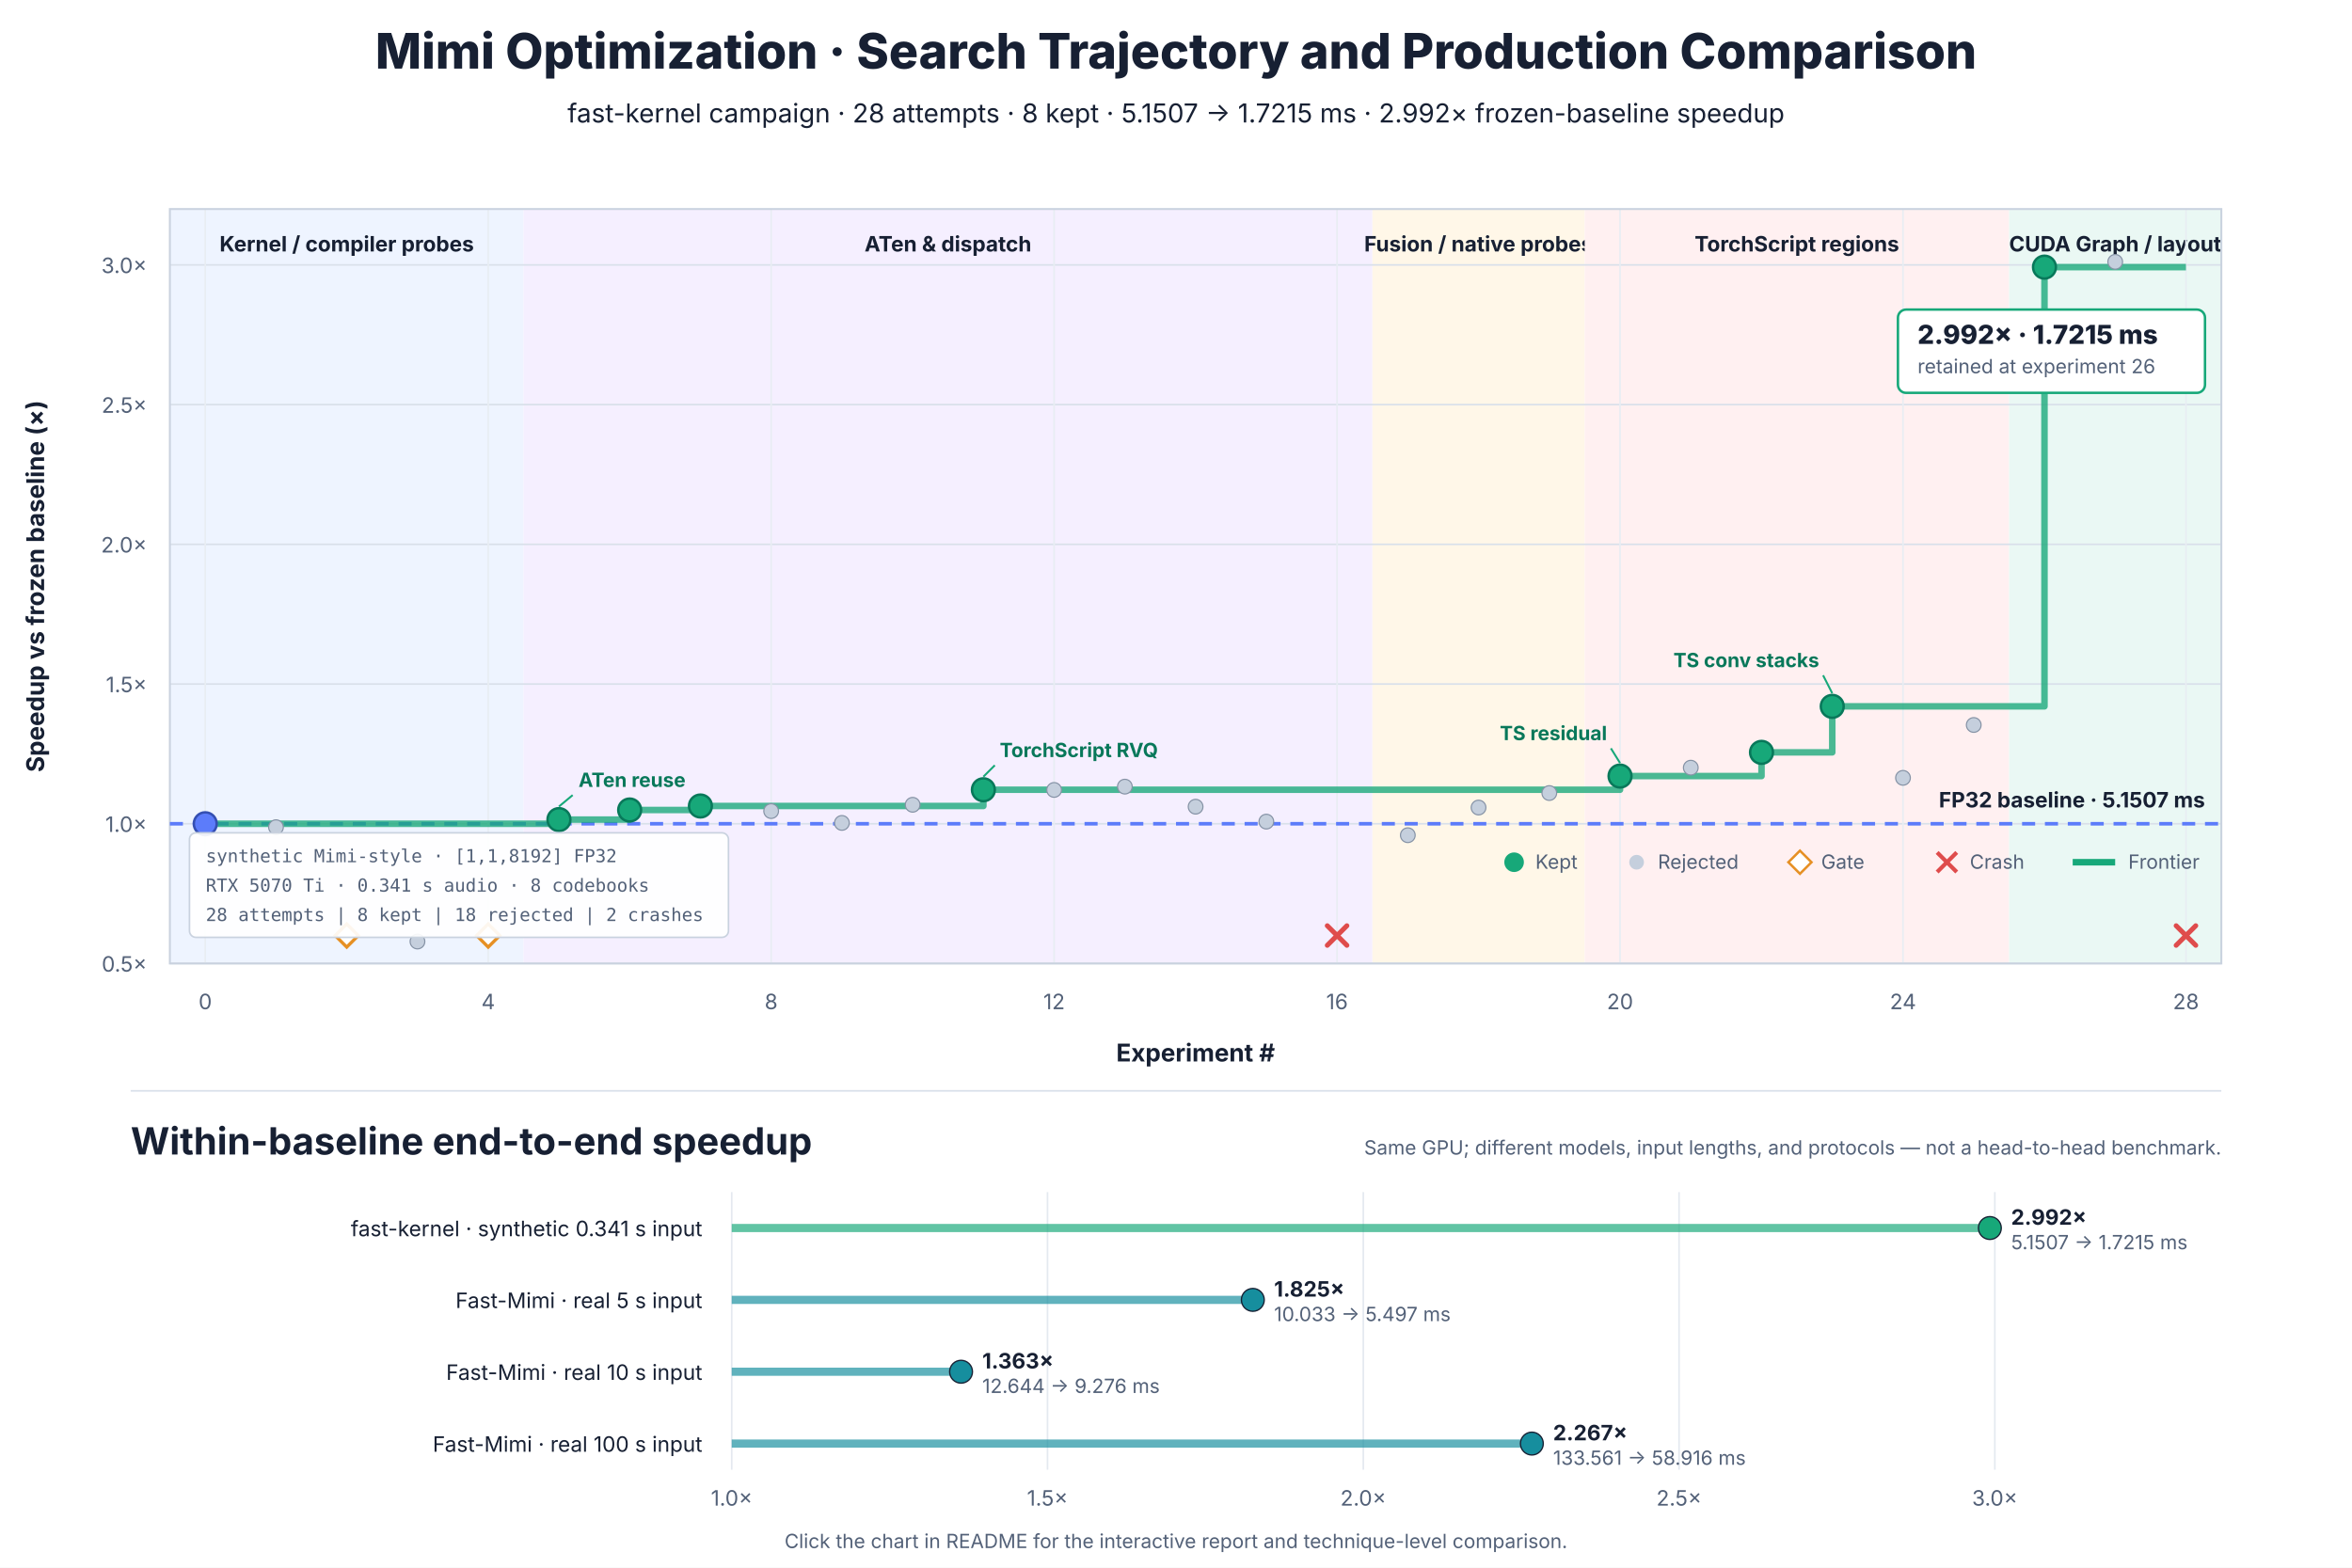
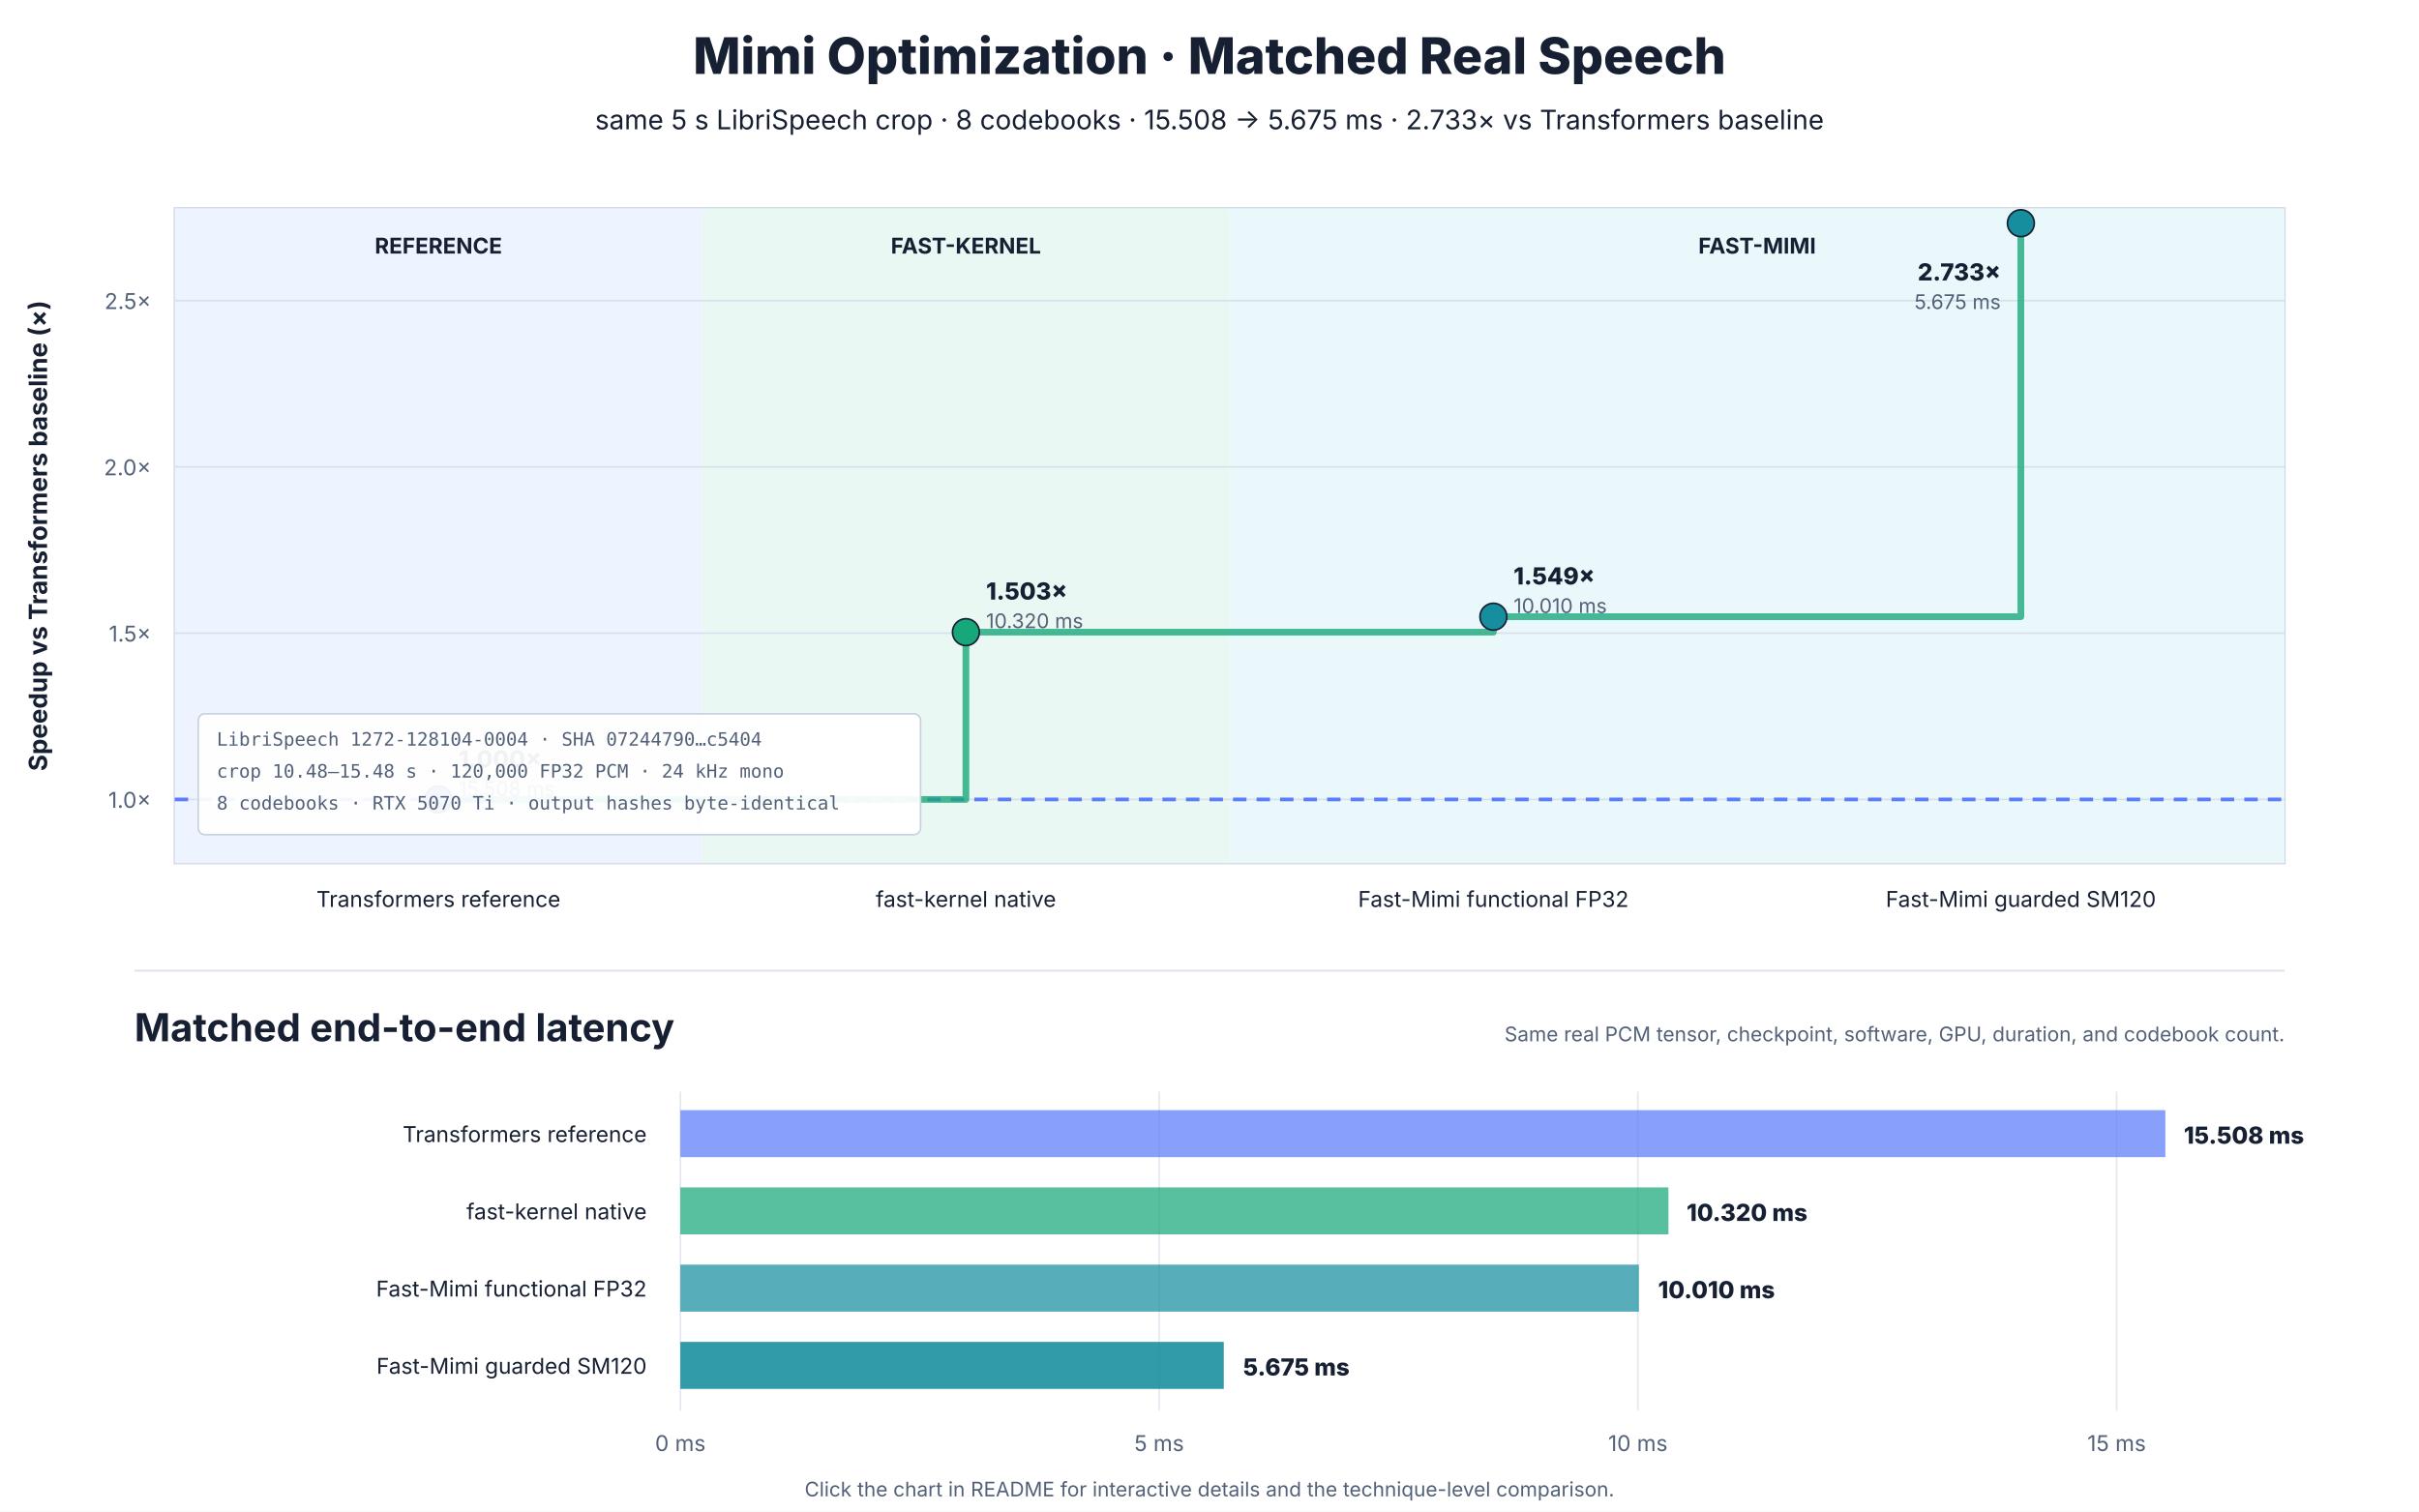
- <svg xmlns="http://www.w3.org/2000/svg" viewBox="0 0 1440 960" role="img" aria-labelledby="title desc">
-   <rect width="1440" height="960" fill="#ffffff" />
-   <style>text{font-family:Inter,ui-sans-serif,system-ui,-apple-system,BlinkMacSystemFont,"Segoe UI",sans-serif;fill:#172033}.axis{font-size:13px;fill:#536178}.small{font-size:12px;fill:#536178}.phase{font-size:13px;font-weight:700}.label{font-size:12px;font-weight:700;fill:#08785a}.value{font-size:13px;font-weight:750}.mono{font-family:ui-monospace,SFMono-Regular,Menlo,monospace;font-size:11px;fill:#536178}</style>
-   <text x="720" y="42" text-anchor="middle" font-size="30" font-weight="760">Mimi Optimization · Search Trajectory and Production Comparison</text>
-   <text x="720" y="75" text-anchor="middle" font-size="16" fill="#536178">fast-kernel campaign · 28 attempts · 8 kept · 5.1507 → 1.7215 ms · 2.992× frozen-baseline speedup</text>
-   <rect x="104.00" y="128" width="216.55" height="462" fill="#eef4ff" />
-   <text class="phase" x="212.28" y="154" text-anchor="middle" fill="#4c7fe8">Kernel / compiler probes</text>
-   <rect x="320.55" y="128" width="519.72" height="462" fill="#f5efff" />
-   <text class="phase" x="580.41" y="154" text-anchor="middle" fill="#8b5cf6">ATen &amp; dispatch</text>
-   <rect x="840.28" y="128" width="129.93" height="462" fill="#fff7e8" />
-   <text class="phase" x="905.24" y="154" text-anchor="middle" fill="#d98216">Fusion / native probes</text>
-   <rect x="970.21" y="128" width="259.86" height="462" fill="#fff0f1" />
-   <text class="phase" x="1100.14" y="154" text-anchor="middle" fill="#df4c4c">TorchScript regions</text>
-   <rect x="1230.07" y="128" width="129.93" height="462" fill="#eaf8f4" />
-   <text class="phase" x="1295.03" y="154" text-anchor="middle" fill="#168e9e">CUDA Graph / layout</text>
-   <line x1="104" y1="590.00" x2="1360" y2="590.00" stroke="#d9e0ea" stroke-width="1" />
-   <text class="axis" x="90" y="595.00" text-anchor="end">0.5×</text>
-   <line x1="104" y1="504.44" x2="1360" y2="504.44" stroke="#d9e0ea" stroke-width="1" />
-   <text class="axis" x="90" y="509.44" text-anchor="end">1.0×</text>
-   <line x1="104" y1="418.89" x2="1360" y2="418.89" stroke="#d9e0ea" stroke-width="1" />
-   <text class="axis" x="90" y="423.89" text-anchor="end">1.5×</text>
-   <line x1="104" y1="333.33" x2="1360" y2="333.33" stroke="#d9e0ea" stroke-width="1" />
-   <text class="axis" x="90" y="338.33" text-anchor="end">2.0×</text>
-   <line x1="104" y1="247.78" x2="1360" y2="247.78" stroke="#d9e0ea" stroke-width="1" />
-   <text class="axis" x="90" y="252.78" text-anchor="end">2.5×</text>
-   <line x1="104" y1="162.22" x2="1360" y2="162.22" stroke="#d9e0ea" stroke-width="1" />
-   <text class="axis" x="90" y="167.22" text-anchor="end">3.0×</text>
-   <line x1="125.66" y1="128" x2="125.66" y2="590" stroke="#e8edf3" stroke-width="1" />
-   <text class="axis" x="125.66" y="618" text-anchor="middle">0</text>
-   <line x1="298.90" y1="128" x2="298.90" y2="590" stroke="#e8edf3" stroke-width="1" />
-   <text class="axis" x="298.90" y="618" text-anchor="middle">4</text>
-   <line x1="472.14" y1="128" x2="472.14" y2="590" stroke="#e8edf3" stroke-width="1" />
-   <text class="axis" x="472.14" y="618" text-anchor="middle">8</text>
-   <line x1="645.38" y1="128" x2="645.38" y2="590" stroke="#e8edf3" stroke-width="1" />
-   <text class="axis" x="645.38" y="618" text-anchor="middle">12</text>
-   <line x1="818.62" y1="128" x2="818.62" y2="590" stroke="#e8edf3" stroke-width="1" />
-   <text class="axis" x="818.62" y="618" text-anchor="middle">16</text>
-   <line x1="991.86" y1="128" x2="991.86" y2="590" stroke="#e8edf3" stroke-width="1" />
-   <text class="axis" x="991.86" y="618" text-anchor="middle">20</text>
-   <line x1="1165.10" y1="128" x2="1165.10" y2="590" stroke="#e8edf3" stroke-width="1" />
-   <text class="axis" x="1165.10" y="618" text-anchor="middle">24</text>
-   <line x1="1338.34" y1="128" x2="1338.34" y2="590" stroke="#e8edf3" stroke-width="1" />
-   <text class="axis" x="1338.34" y="618" text-anchor="middle">28</text>
-   <rect x="104" y="128" width="1256" height="462" fill="none" stroke="#c9d2df" stroke-width="1.2" />
-   <text x="732" y="650" text-anchor="middle" font-size="15" font-weight="650">Experiment #</text>
-   <text x="27" y="359" text-anchor="middle" transform="rotate(-90 27 359)" font-size="15" font-weight="650">Speedup vs frozen baseline (×)</text>
-   <line x1="104" y1="504.44" x2="1360" y2="504.44" stroke="#5c7cfa" stroke-width="2.2" stroke-dasharray="8 6" />
-   <text x="1350" y="494.44" text-anchor="end" font-size="13" font-weight="700" fill="#4c6de0">FP32 baseline · 5.1507 ms</text>
-   <path d="M 125.66 504.44 H 168.97 V 504.44 H 212.28 V 504.44 H 255.59 V 504.44 H 298.90 V 504.44 H 342.21 V 501.89 H 385.52 V 496.02 H 428.83 V 493.57 H 472.14 V 493.57 H 515.45 V 493.57 H 558.76 V 493.57 H 602.07 V 483.62 H 645.38 V 483.62 H 688.69 V 483.62 H 732.00 V 483.62 H 775.31 V 483.62 H 818.62 V 483.62 H 861.93 V 483.62 H 905.24 V 483.62 H 948.55 V 483.62 H 991.86 V 475.24 H 1035.17 V 475.24 H 1078.48 V 460.72 H 1121.79 V 432.55 H 1165.10 V 432.55 H 1208.41 V 432.55 H 1251.72 V 163.58 H 1295.03 V 163.58 H 1338.34 V 163.58" fill="none" stroke="#17a879" stroke-width="4" stroke-linejoin="round" opacity="0.78" />
-   <circle cx="125.66" cy="504.44" r="7" fill="#5c7cfa" stroke="#344fb2" stroke-width="1.5" />
-   <circle cx="168.97" cy="506.54" r="4.5" fill="#c5cfdd" stroke="#8592a5" stroke-width="0.7" />
-   <rect x="207.28" y="567.89" width="10" height="10" transform="rotate(45 212.28 572.89)" fill="#ffffff" stroke="#e69024" stroke-width="2" />
-   <circle cx="255.59" cy="576.56" r="4.5" fill="#c5cfdd" stroke="#8592a5" stroke-width="0.7" />
-   <rect x="293.90" y="567.89" width="10" height="10" transform="rotate(45 298.90 572.89)" fill="#ffffff" stroke="#e69024" stroke-width="2" />
-   <circle cx="342.21" cy="501.89" r="7" fill="#17a879" stroke="#08785a" stroke-width="1.5" />
-   <circle cx="385.52" cy="496.02" r="7" fill="#17a879" stroke="#08785a" stroke-width="1.5" />
-   <circle cx="428.83" cy="493.57" r="7" fill="#17a879" stroke="#08785a" stroke-width="1.5" />
-   <circle cx="472.14" cy="496.68" r="4.5" fill="#c5cfdd" stroke="#8592a5" stroke-width="0.7" />
-   <circle cx="515.45" cy="503.93" r="4.5" fill="#c5cfdd" stroke="#8592a5" stroke-width="0.7" />
-   <circle cx="558.76" cy="492.82" r="4.5" fill="#c5cfdd" stroke="#8592a5" stroke-width="0.7" />
-   <circle cx="602.07" cy="483.62" r="7" fill="#17a879" stroke="#08785a" stroke-width="1.5" />
-   <circle cx="645.38" cy="483.73" r="4.5" fill="#c5cfdd" stroke="#8592a5" stroke-width="0.7" />
-   <circle cx="688.69" cy="481.71" r="4.5" fill="#c5cfdd" stroke="#8592a5" stroke-width="0.7" />
-   <circle cx="732.00" cy="493.99" r="4.5" fill="#c5cfdd" stroke="#8592a5" stroke-width="0.7" />
-   <circle cx="775.31" cy="503.13" r="4.5" fill="#c5cfdd" stroke="#8592a5" stroke-width="0.7" />
-   <path d="M 812.62 566.89 L 824.62 578.89 M 824.62 566.89 L 812.62 578.89" stroke="#df4c4c" stroke-width="3" stroke-linecap="round" />
-   <circle cx="861.93" cy="511.45" r="4.5" fill="#c5cfdd" stroke="#8592a5" stroke-width="0.7" />
-   <circle cx="905.24" cy="494.51" r="4.5" fill="#c5cfdd" stroke="#8592a5" stroke-width="0.7" />
-   <circle cx="948.55" cy="485.63" r="4.5" fill="#c5cfdd" stroke="#8592a5" stroke-width="0.7" />
-   <circle cx="991.86" cy="475.24" r="7" fill="#17a879" stroke="#08785a" stroke-width="1.5" />
-   <circle cx="1035.17" cy="470.10" r="4.5" fill="#c5cfdd" stroke="#8592a5" stroke-width="0.7" />
-   <circle cx="1078.48" cy="460.72" r="7" fill="#17a879" stroke="#08785a" stroke-width="1.5" />
-   <circle cx="1121.79" cy="432.55" r="7" fill="#17a879" stroke="#08785a" stroke-width="1.5" />
-   <circle cx="1165.10" cy="476.33" r="4.5" fill="#c5cfdd" stroke="#8592a5" stroke-width="0.7" />
-   <circle cx="1208.41" cy="443.95" r="4.5" fill="#c5cfdd" stroke="#8592a5" stroke-width="0.7" />
-   <circle cx="1251.72" cy="163.58" r="7" fill="#17a879" stroke="#08785a" stroke-width="1.5" />
-   <circle cx="1295.03" cy="160.34" r="4.5" fill="#c5cfdd" stroke="#8592a5" stroke-width="0.7" />
-   <path d="M 1332.34 566.89 L 1344.34 578.89 M 1344.34 566.89 L 1332.34 578.89" stroke="#df4c4c" stroke-width="3" stroke-linecap="round" />
-   <line x1="342.21" y1="493.89" x2="350.61" y2="486.89" stroke="#17a879" stroke-width="1.2" />
-   <text class="label" x="354.21" y="481.89" text-anchor="start">ATen reuse</text>
-   <line x1="602.07" y1="475.62" x2="609.07" y2="468.62" stroke="#17a879" stroke-width="1.2" />
-   <text class="label" x="612.07" y="463.62" text-anchor="start">TorchScript RVQ</text>
-   <line x1="991.86" y1="467.24" x2="986.26" y2="458.24" stroke="#17a879" stroke-width="1.2" />
-   <text class="label" x="983.86" y="453.24" text-anchor="end">TS residual</text>
-   <line x1="1121.79" y1="424.55" x2="1116.19" y2="413.55" stroke="#17a879" stroke-width="1.2" />
-   <text class="label" x="1113.79" y="408.55" text-anchor="end">TS conv stacks</text>
-   <g transform="translate(1162,189.574)">
-     <rect width="188" height="51" rx="5" fill="#ffffff" stroke="#17a879" stroke-width="1.5" />
-     <text x="12" y="21" font-size="16" font-weight="780" fill="#08785a">2.992× · 1.7215 ms</text>
-     <text class="small" x="12" y="39">retained at experiment 26</text>
+ <svg xmlns="http://www.w3.org/2000/svg" viewBox="0 0 1440 900" role="img" aria-labelledby="title desc">
+   <rect width="1440" height="900" fill="#ffffff" />
+   <style>
+   text{font-family:Inter,ui-sans-serif,system-ui,-apple-system,BlinkMacSystemFont,"Segoe UI",sans-serif;fill:#172033}
+   .axis{font-size:13px;fill:#536178}.small{font-size:12px;fill:#536178}.value{font-size:14px;font-weight:760}.mono{font-family:ui-monospace,SFMono-Regular,Menlo,monospace;font-size:11px;fill:#536178}
+ </style>
+   <text x="720" y="44" text-anchor="middle" font-size="30" font-weight="760">Mimi Optimization · Matched Real Speech</text>
+   <text x="720" y="77" text-anchor="middle" font-size="16" fill="#536178">same 5 s LibriSpeech crop · 8 codebooks · 15.508 → 5.675 ms · 2.733× vs Transformers baseline</text>
+   <rect x="104" y="124" width="1256" height="390" fill="none" stroke="#c9d2df" stroke-width="1.2" />
+   <rect x="104" y="124" width="314" height="390" fill="#eef4ff" />
+   <rect x="418" y="124" width="314" height="390" fill="#eaf8f4" />
+   <rect x="732" y="124" width="628" height="390" fill="#eaf8fb" />
+   <text x="261" y="151" text-anchor="middle" font-size="13" font-weight="700" fill="#5c7cfa">REFERENCE</text>
+   <text x="575" y="151" text-anchor="middle" font-size="13" font-weight="700" fill="#17a879">FAST-KERNEL</text>
+   <text x="1046" y="151" text-anchor="middle" font-size="13" font-weight="700" fill="#168e9e">FAST-MIMI</text>
+   <line x1="104" y1="476" x2="1360" y2="476" stroke="#d9e0ea" />
+   <text class="axis" x="90" y="481" text-anchor="end">1.0×</text>
+   <line x1="104" y1="377" x2="1360" y2="377" stroke="#d9e0ea" />
+   <text class="axis" x="90" y="382" text-anchor="end">1.5×</text>
+   <line x1="104" y1="278" x2="1360" y2="278" stroke="#d9e0ea" />
+   <text class="axis" x="90" y="283" text-anchor="end">2.0×</text>
+   <line x1="104" y1="179" x2="1360" y2="179" stroke="#d9e0ea" />
+   <text class="axis" x="90" y="184" text-anchor="end">2.5×</text>
+   <line x1="104" y1="476" x2="1360" y2="476" stroke="#5c7cfa" stroke-width="2.2" stroke-dasharray="8 6" />
+   <path d="M 261 476 H 575 V 376.4 H 889 V 367.2 H 1203 V 132.9" fill="none" stroke="#17a879" stroke-width="4" stroke-linejoin="round" opacity="0.78" />
+   <circle cx="261" cy="476" r="8" fill="#5c7cfa" stroke="#172033" stroke-width="1" />
+   <circle cx="575" cy="376.4" r="8" fill="#17a879" stroke="#172033" stroke-width="1" />
+   <circle cx="889" cy="367.2" r="8" fill="#168e9e" stroke="#172033" stroke-width="1" />
+   <circle cx="1203" cy="132.9" r="8" fill="#168e9e" stroke="#172033" stroke-width="1" />
+   <text class="value" x="273" y="457" fill="#5c7cfa">1.000×</text>
+   <text class="small" x="273" y="474">15.508 ms</text>
+   <text class="value" x="587" y="357" fill="#17a879">1.503×</text>
+   <text class="small" x="587" y="374">10.320 ms</text>
+   <text class="value" x="901" y="348" fill="#168e9e">1.549×</text>
+   <text class="small" x="901" y="365">10.010 ms</text>
+   <text class="value" x="1191" y="167" text-anchor="end" fill="#168e9e">2.733×</text>
+   <text class="small" x="1191" y="184" text-anchor="end">5.675 ms</text>
+   <text x="261" y="540" text-anchor="middle" font-size="13">Transformers reference</text>
+   <text x="575" y="540" text-anchor="middle" font-size="13">fast-kernel native</text>
+   <text x="889" y="540" text-anchor="middle" font-size="13">Fast-Mimi functional FP32</text>
+   <text x="1203" y="540" text-anchor="middle" font-size="13">Fast-Mimi guarded SM120</text>
+   <text x="28" y="319" text-anchor="middle" transform="rotate(-90 28 319)" font-size="15" font-weight="650">Speedup vs Transformers baseline (×)</text>
+   <g transform="translate(118,425)">
+     <rect width="430" height="72" rx="4" fill="#ffffff" fill-opacity="0.94" stroke="#c9d2df" />
+     <text class="mono" x="11" y="19">LibriSpeech 1272-128104-0004 · SHA 07244790…c5404</text>
+     <text class="mono" x="11" y="38">crop 10.48–15.48 s · 120,000 FP32 PCM · 24 kHz mono</text>
+     <text class="mono" x="11" y="57">8 codebooks · RTX 5070 Ti · output hashes byte-identical</text>
  </g>
-   <g transform="translate(116,510)">
-     <rect width="330" height="64" rx="4" fill="#ffffff" fill-opacity="0.92" stroke="#c9d2df" />
-     <text class="mono" x="10" y="18">synthetic Mimi-style · [1,1,8192] FP32</text>
-     <text class="mono" x="10" y="36">RTX 5070 Ti · 0.341 s audio · 8 codebooks</text>
-     <text class="mono" x="10" y="54">28 attempts | 8 kept | 18 rejected | 2 crashes</text>
-   </g>
-   <g transform="translate(920,522)">
-     <circle cx="7" cy="6" r="6" fill="#17a879" />
-     <text class="small" x="20" y="10">Kept</text>
-     <circle cx="82" cy="6" r="4.5" fill="#c5cfdd" />
-     <text class="small" x="95" y="10">Rejected</text>
-     <rect x="177" y="1" width="10" height="10" transform="rotate(45 182 6)" fill="#ffffff" stroke="#e69024" stroke-width="1.5" />
-     <text class="small" x="195" y="10">Gate</text>
-     <path d="M 266 0 L 278 12 M 278 0 L 266 12" stroke="#df4c4c" stroke-width="2.5" />
-     <text class="small" x="286" y="10">Crash</text>
-     <line x1="349" y1="6" x2="375" y2="6" stroke="#17a879" stroke-width="4" />
-     <text class="small" x="383" y="10">Frontier</text>
-   </g>
-   <line x1="80" y1="668" x2="1360" y2="668" stroke="#d9e0ea" />
-   <text x="80" y="707" font-size="23" font-weight="750">Within-baseline end-to-end speedup</text>
-   <text x="1360" y="707" text-anchor="end" class="small">Same GPU; different models, input lengths, and protocols — not a head-to-head benchmark.</text>
-   <line x1="448.00" y1="730" x2="448.00" y2="900" stroke="#e4e9f0" />
-   <text class="axis" x="448.00" y="922" text-anchor="middle">1.0×</text>
-   <line x1="641.33" y1="730" x2="641.33" y2="900" stroke="#e4e9f0" />
-   <text class="axis" x="641.33" y="922" text-anchor="middle">1.5×</text>
-   <line x1="834.67" y1="730" x2="834.67" y2="900" stroke="#e4e9f0" />
-   <text class="axis" x="834.67" y="922" text-anchor="middle">2.0×</text>
-   <line x1="1028.00" y1="730" x2="1028.00" y2="900" stroke="#e4e9f0" />
-   <text class="axis" x="1028.00" y="922" text-anchor="middle">2.5×</text>
-   <line x1="1221.33" y1="730" x2="1221.33" y2="900" stroke="#e4e9f0" />
-   <text class="axis" x="1221.33" y="922" text-anchor="middle">3.0×</text>
-   <text x="430" y="757" text-anchor="end" font-size="13">fast-kernel · synthetic 0.341 s input</text>
-   <line x1="448.00" y1="752" x2="1218.28" y2="752" stroke="#17a879" stroke-width="5" opacity="0.68" />
-   <circle cx="1218.28" cy="752" r="7" fill="#17a879" stroke="#172033" stroke-width="0.8" />
-   <text class="value" x="1231.28" y="750" fill="#17a879">2.992×</text>
-   <text class="small" x="1231.28" y="765">5.1507 → 1.7215 ms</text>
-   <text x="430" y="801" text-anchor="end" font-size="13">Fast-Mimi · real 5 s input</text>
-   <line x1="448.00" y1="796" x2="767.04" y2="796" stroke="#168e9e" stroke-width="5" opacity="0.68" />
-   <circle cx="767.04" cy="796" r="7" fill="#168e9e" stroke="#172033" stroke-width="0.8" />
-   <text class="value" x="780.04" y="794" fill="#168e9e">1.825×</text>
-   <text class="small" x="780.04" y="809">10.033 → 5.497 ms</text>
-   <text x="430" y="845" text-anchor="end" font-size="13">Fast-Mimi · real 10 s input</text>
-   <line x1="448.00" y1="840" x2="588.40" y2="840" stroke="#168e9e" stroke-width="5" opacity="0.68" />
-   <circle cx="588.40" cy="840" r="7" fill="#168e9e" stroke="#172033" stroke-width="0.8" />
-   <text class="value" x="601.40" y="838" fill="#168e9e">1.363×</text>
-   <text class="small" x="601.40" y="853">12.644 → 9.276 ms</text>
-   <text x="430" y="889" text-anchor="end" font-size="13">Fast-Mimi · real 100 s input</text>
-   <line x1="448.00" y1="884" x2="937.87" y2="884" stroke="#168e9e" stroke-width="5" opacity="0.68" />
-   <circle cx="937.87" cy="884" r="7" fill="#168e9e" stroke="#172033" stroke-width="0.8" />
-   <text class="value" x="950.87" y="882" fill="#168e9e">2.267×</text>
-   <text class="small" x="950.87" y="897">133.561 → 58.916 ms</text>
-   <text class="small" x="720" y="948" text-anchor="middle">Click the chart in README for the interactive report and technique-level comparison.</text>
+   <line x1="80" y1="578" x2="1360" y2="578" stroke="#d9e0ea" />
+   <text x="80" y="620" font-size="23" font-weight="750">Matched end-to-end latency</text>
+   <text x="1360" y="620" text-anchor="end" class="small">Same real PCM tensor, checkpoint, software, GPU, duration, and codebook count.</text>
+   <line x1="405" y1="650" x2="405" y2="840" stroke="#e4e9f0" />
+   <text class="axis" x="405" y="864" text-anchor="middle">0 ms</text>
+   <line x1="690" y1="650" x2="690" y2="840" stroke="#e4e9f0" />
+   <text class="axis" x="690" y="864" text-anchor="middle">5 ms</text>
+   <line x1="975" y1="650" x2="975" y2="840" stroke="#e4e9f0" />
+   <text class="axis" x="975" y="864" text-anchor="middle">10 ms</text>
+   <line x1="1260" y1="650" x2="1260" y2="840" stroke="#e4e9f0" />
+   <text class="axis" x="1260" y="864" text-anchor="middle">15 ms</text>
+   <text x="385" y="680" text-anchor="end" font-size="13">Transformers reference</text>
+   <rect x="405" y="661" width="884.0" height="28" fill="#5c7cfa" opacity="0.72" />
+   <text class="value" x="1300" y="681" fill="#5c7cfa">15.508 ms</text>
+   <text x="385" y="726" text-anchor="end" font-size="13">fast-kernel native</text>
+   <rect x="405" y="707" width="588.2" height="28" fill="#17a879" opacity="0.72" />
+   <text class="value" x="1004" y="727" fill="#17a879">10.320 ms</text>
+   <text x="385" y="772" text-anchor="end" font-size="13">Fast-Mimi functional FP32</text>
+   <rect x="405" y="753" width="570.6" height="28" fill="#168e9e" opacity="0.72" />
+   <text class="value" x="987" y="773" fill="#168e9e">10.010 ms</text>
+   <text x="385" y="818" text-anchor="end" font-size="13">Fast-Mimi guarded SM120</text>
+   <rect x="405" y="799" width="323.5" height="28" fill="#168e9e" opacity="0.88" />
+   <text class="value" x="740" y="819" fill="#168e9e">5.675 ms</text>
+   <text class="small" x="720" y="891" text-anchor="middle">Click the chart in README for interactive details and the technique-level comparison.</text>
</svg>
